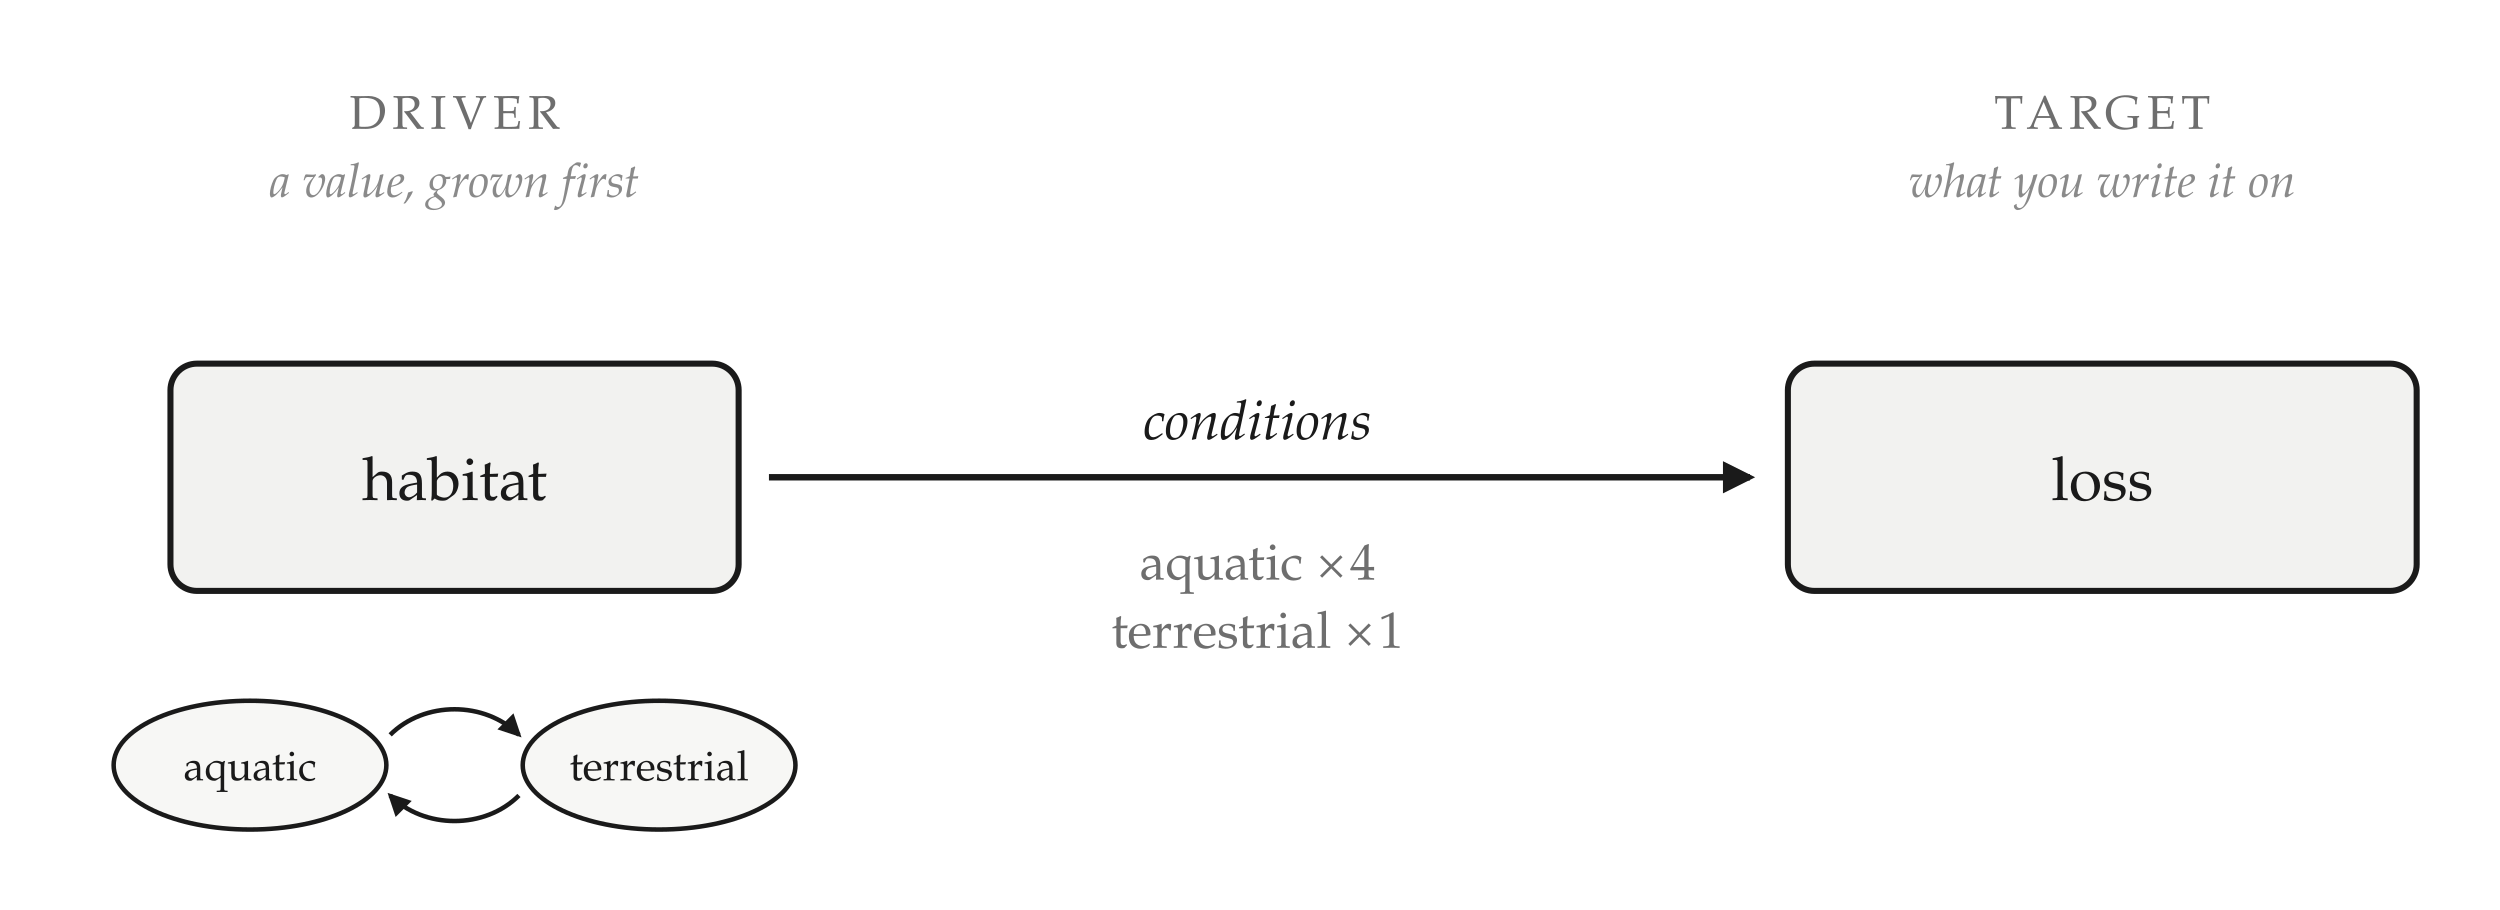
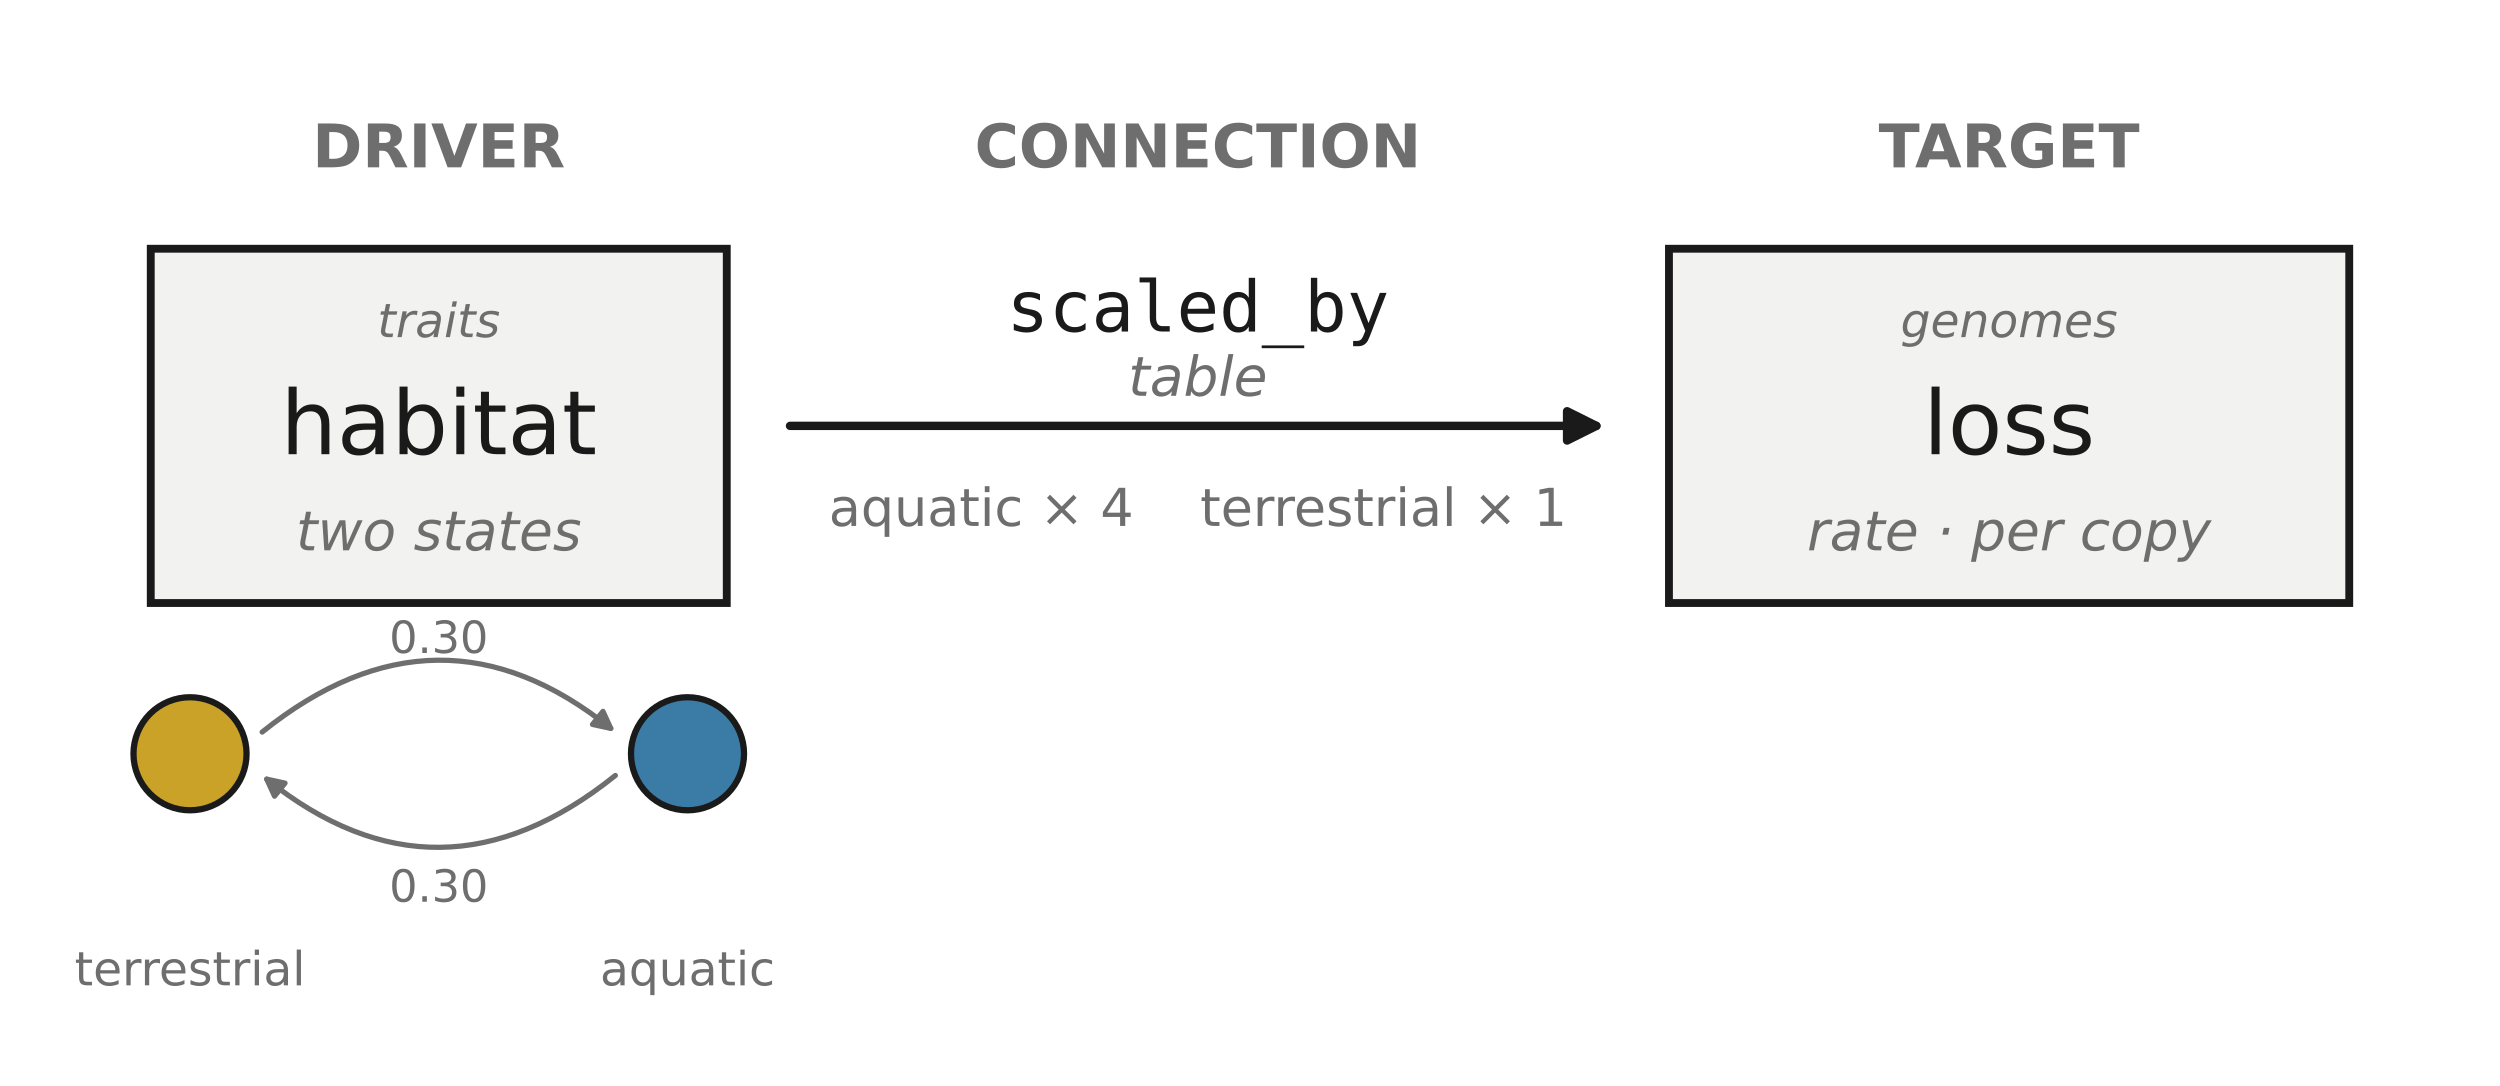
- <svg xmlns="http://www.w3.org/2000/svg" viewBox="0 0 660 240" role="img" font-family="Iowan Old Style, Palatino, Georgia, serif">
-   <style>
-   @media (prefers-color-scheme: dark) {
-     .node{fill:#191d20;stroke:#e7ebe9}
-     .lbl{fill:#e7ebe9}
-     .dim{fill:#9aa3a0}
-     .edge{stroke:#e7ebe9}
-     .head{fill:#e7ebe9}
-   }
- </style>
+ <svg xmlns="http://www.w3.org/2000/svg" xmlns:xlink="http://www.w3.org/1999/xlink" width="477.6pt" height="207.36pt" viewBox="0 0 477.6 207.36" version="1.1">
  <defs>
-     <marker id="cb" markerWidth="5" markerHeight="5" refX="4.2" refY="2.5" orient="auto">
-       <path class="head" d="M0,0 L5,2.5 L0,5 z" fill="#1a1a1a" />
-     </marker>
+     <style type="text/css">*{stroke-linejoin: round; stroke-linecap: butt}</style>
  </defs>
-   <g class="dim" fill="#6e6e6e" font-size="12.5" letter-spacing="1.6" text-anchor="middle">
-     <text x="120" y="34">DRIVER</text>
-     <text x="555" y="34">TARGET</text>
+   <g id="figure_1">
+     <g id="patch_1">
+       <path d="M 0 207.36  L 477.6 207.36  L 477.6 0  L 0 0  L 0 207.36  z " style="fill: none" />
+     </g>
+     <g id="axes_1">
+       <g id="patch_2">
+         <path d="M 28.8 47.52  L 138.84 47.52  L 138.84 115.2  L 28.8 115.2  z " clip-path="url(#p47eec3b9ef)" style="fill: #f2f2f0; stroke: #1a1a1a; stroke-width: 1.5; stroke-linejoin: miter" />
+       </g>
+       <g id="patch_3">
+         <path d="M 150.925 81.36  Q 228.843 81.36 304.972 81.36  " clip-path="url(#p47eec3b9ef)" style="fill: none; stroke: #1a1a1a; stroke-width: 1.6; stroke-linecap: round" />
+         <path d="M 299.372 78.56  L 304.972 81.36  L 299.372 84.16  z " clip-path="url(#p47eec3b9ef)" style="fill: #1a1a1a; stroke: #1a1a1a; stroke-width: 1.6; stroke-linecap: round" />
+       </g>
+       <g id="patch_4">
+         <path d="M 318.84 47.52  L 448.8 47.52  L 448.8 115.2  L 318.84 115.2  z " clip-path="url(#p47eec3b9ef)" style="fill: #f2f2f0; stroke: #1a1a1a; stroke-width: 1.5; stroke-linejoin: miter" />
+       </g>
+       <g id="patch_5">
+         <path d="M 36.3 133.2  C 39.164 133.2 41.911 134.338 43.937 136.363  C 45.962 138.389 47.1 141.136 47.1 144  C 47.1 146.864 45.962 149.611 43.937 151.637  C 41.911 153.662 39.164 154.8 36.3 154.8  C 33.436 154.8 30.689 153.662 28.663 151.637  C 26.638 149.611 25.5 146.864 25.5 144  C 25.5 141.136 26.638 138.389 28.663 136.363  C 30.689 134.338 33.436 133.2 36.3 133.2  z " clip-path="url(#p47eec3b9ef)" style="fill: #c9a227; stroke: #1a1a1a; stroke-width: 1.2; stroke-linejoin: miter" />
+       </g>
+       <g id="patch_6">
+         <path d="M 131.34 133.2  C 134.204 133.2 136.951 134.338 138.977 136.363  C 141.002 138.389 142.14 141.136 142.14 144  C 142.14 146.864 141.002 149.611 138.977 151.637  C 136.951 153.662 134.204 154.8 131.34 154.8  C 128.476 154.8 125.729 153.662 123.703 151.637  C 121.678 149.611 120.54 146.864 120.54 144  C 120.54 141.136 121.678 138.389 123.703 136.363  C 125.729 134.338 128.476 133.2 131.34 133.2  z " clip-path="url(#p47eec3b9ef)" style="fill: #3a7ca5; stroke: #1a1a1a; stroke-width: 1.2; stroke-linejoin: miter" />
+       </g>
+       <g id="patch_7">
+         <path d="M 50.084 139.851  Q 83.82 112.753 116.684 139.151  " clip-path="url(#p47eec3b9ef)" style="fill: none; stroke: #6e6e6e; stroke-linecap: round" />
+         <path d="M 115.192 135.9  L 116.684 139.151  L 113.188 138.395  z " clip-path="url(#p47eec3b9ef)" style="fill: #6e6e6e; stroke: #6e6e6e; stroke-linecap: round" />
+       </g>
+       <g id="patch_8">
+         <path d="M 117.556 148.149  Q 83.82 175.247 50.956 148.849  " clip-path="url(#p47eec3b9ef)" style="fill: none; stroke: #6e6e6e; stroke-linecap: round" />
+         <path d="M 52.448 152.1  L 50.956 148.849  L 54.452 149.605  z " clip-path="url(#p47eec3b9ef)" style="fill: #6e6e6e; stroke: #6e6e6e; stroke-linecap: round" />
+       </g>
+       <g id="text_1">
+         <g style="fill: #6e6e6e" transform="translate(59.67449 31.97328) scale(0.115 -0.115)">
+           <defs>
+             <path id="DejaVuSans-Bold-44" d="M 1791 3756  L 1791 909  L 2222 909  Q 2959 909 3348 1275  Q 3738 1641 3738 2338  Q 3738 3031 3350 3393  Q 2963 3756 2222 3756  L 1791 3756  z M 588 4666  L 1856 4666  Q 2919 4666 3439 4514  Q 3959 4363 4331 4000  Q 4659 3684 4818 3271  Q 4978 2859 4978 2338  Q 4978 1809 4818 1395  Q 4659 981 4331 666  Q 3956 303 3431 151  Q 2906 0 1856 0  L 588 0  L 588 4666  z " transform="scale(0.015625)" />
+             <path id="DejaVuSans-Bold-52" d="M 2297 2597  Q 2675 2597 2839 2737  Q 3003 2878 3003 3200  Q 3003 3519 2839 3656  Q 2675 3794 2297 3794  L 1791 3794  L 1791 2597  L 2297 2597  z M 1791 1766  L 1791 0  L 588 0  L 588 4666  L 2425 4666  Q 3347 4666 3776 4356  Q 4206 4047 4206 3378  Q 4206 2916 3982 2619  Q 3759 2322 3309 2181  Q 3556 2125 3751 1926  Q 3947 1728 4147 1325  L 4800 0  L 3519 0  L 2950 1159  Q 2778 1509 2601 1637  Q 2425 1766 2131 1766  L 1791 1766  z " transform="scale(0.015625)" />
+             <path id="DejaVuSans-Bold-49" d="M 588 4666  L 1791 4666  L 1791 0  L 588 0  L 588 4666  z " transform="scale(0.015625)" />
+             <path id="DejaVuSans-Bold-56" d="M 31 4666  L 1241 4666  L 2478 1222  L 3713 4666  L 4922 4666  L 3194 0  L 1759 0  L 31 4666  z " transform="scale(0.015625)" />
+             <path id="DejaVuSans-Bold-45" d="M 588 4666  L 3834 4666  L 3834 3756  L 1791 3756  L 1791 2888  L 3713 2888  L 3713 1978  L 1791 1978  L 1791 909  L 3903 909  L 3903 0  L 588 0  L 588 4666  z " transform="scale(0.015625)" />
+           </defs>
+           <use xlink:href="#DejaVuSans-Bold-44" />
+           <use xlink:href="#DejaVuSans-Bold-52" transform="translate(83.00781 0)" />
+           <use xlink:href="#DejaVuSans-Bold-49" transform="translate(160.0098 0)" />
+           <use xlink:href="#DejaVuSans-Bold-56" transform="translate(197.2168 0)" />
+           <use xlink:href="#DejaVuSans-Bold-45" transform="translate(274.6094 0)" />
+           <use xlink:href="#DejaVuSans-Bold-52" transform="translate(342.9199 0)" />
+         </g>
+       </g>
+       <g id="text_2">
+         <g style="fill: #6e6e6e" transform="translate(186.1975 31.97328) scale(0.115 -0.115)">
+           <defs>
+             <path id="DejaVuSans-Bold-43" d="M 4288 256  Q 3956 84 3597 -3  Q 3238 -91 2847 -91  Q 1681 -91 1000 561  Q 319 1213 319 2328  Q 319 3447 1000 4098  Q 1681 4750 2847 4750  Q 3238 4750 3597 4662  Q 3956 4575 4288 4403  L 4288 3438  Q 3953 3666 3628 3772  Q 3303 3878 2944 3878  Q 2300 3878 1931 3465  Q 1563 3053 1563 2328  Q 1563 1606 1931 1193  Q 2300 781 2944 781  Q 3303 781 3628 887  Q 3953 994 4288 1222  L 4288 256  z " transform="scale(0.015625)" />
+             <path id="DejaVuSans-Bold-4f" d="M 2719 3878  Q 2169 3878 1866 3472  Q 1563 3066 1563 2328  Q 1563 1594 1866 1187  Q 2169 781 2719 781  Q 3272 781 3575 1187  Q 3878 1594 3878 2328  Q 3878 3066 3575 3472  Q 3272 3878 2719 3878  z M 2719 4750  Q 3844 4750 4481 4106  Q 5119 3463 5119 2328  Q 5119 1197 4481 553  Q 3844 -91 2719 -91  Q 1597 -91 958 553  Q 319 1197 319 2328  Q 319 3463 958 4106  Q 1597 4750 2719 4750  z " transform="scale(0.015625)" />
+             <path id="DejaVuSans-Bold-4e" d="M 588 4666  L 1931 4666  L 3628 1466  L 3628 4666  L 4769 4666  L 4769 0  L 3425 0  L 1728 3200  L 1728 0  L 588 0  L 588 4666  z " transform="scale(0.015625)" />
+             <path id="DejaVuSans-Bold-54" d="M 31 4666  L 4331 4666  L 4331 3756  L 2784 3756  L 2784 0  L 1581 0  L 1581 3756  L 31 3756  L 31 4666  z " transform="scale(0.015625)" />
+           </defs>
+           <use xlink:href="#DejaVuSans-Bold-43" />
+           <use xlink:href="#DejaVuSans-Bold-4f" transform="translate(73.38867 0)" />
+           <use xlink:href="#DejaVuSans-Bold-4e" transform="translate(158.3984 0)" />
+           <use xlink:href="#DejaVuSans-Bold-4e" transform="translate(242.0898 0)" />
+           <use xlink:href="#DejaVuSans-Bold-45" transform="translate(325.7812 0)" />
+           <use xlink:href="#DejaVuSans-Bold-43" transform="translate(394.0918 0)" />
+           <use xlink:href="#DejaVuSans-Bold-54" transform="translate(467.4805 0)" />
+           <use xlink:href="#DejaVuSans-Bold-49" transform="translate(535.6934 0)" />
+           <use xlink:href="#DejaVuSans-Bold-4f" transform="translate(572.9004 0)" />
+           <use xlink:href="#DejaVuSans-Bold-4e" transform="translate(657.9102 0)" />
+         </g>
+       </g>
+       <g id="text_3">
+         <g style="fill: #6e6e6e" transform="translate(358.8955 31.97328) scale(0.115 -0.115)">
+           <defs>
+             <path id="DejaVuSans-Bold-41" d="M 3419 850  L 1538 850  L 1241 0  L 31 0  L 1759 4666  L 3194 4666  L 4922 0  L 3713 0  L 3419 850  z M 1838 1716  L 3116 1716  L 2478 3572  L 1838 1716  z " transform="scale(0.015625)" />
+             <path id="DejaVuSans-Bold-47" d="M 4781 347  Q 4331 128 3847 18  Q 3363 -91 2847 -91  Q 1681 -91 1000 561  Q 319 1213 319 2328  Q 319 3456 1012 4103  Q 1706 4750 2913 4750  Q 3378 4750 3804 4662  Q 4231 4575 4609 4403  L 4609 3438  Q 4219 3659 3833 3768  Q 3447 3878 3059 3878  Q 2341 3878 1952 3476  Q 1563 3075 1563 2328  Q 1563 1588 1938 1184  Q 2313 781 3003 781  Q 3191 781 3352 804  Q 3513 828 3641 878  L 3641 1784  L 2906 1784  L 2906 2591  L 4781 2591  L 4781 347  z " transform="scale(0.015625)" />
+           </defs>
+           <use xlink:href="#DejaVuSans-Bold-54" />
+           <use xlink:href="#DejaVuSans-Bold-41" transform="translate(60.46289 0)" />
+           <use xlink:href="#DejaVuSans-Bold-52" transform="translate(137.8555 0)" />
+           <use xlink:href="#DejaVuSans-Bold-47" transform="translate(214.8574 0)" />
+           <use xlink:href="#DejaVuSans-Bold-45" transform="translate(296.9375 0)" />
+           <use xlink:href="#DejaVuSans-Bold-54" transform="translate(365.248 0)" />
+         </g>
+       </g>
+       <g id="text_4">
+         <g style="fill: #6e6e6e" transform="translate(72.08977 64.40344) scale(0.09 -0.09)">
+           <defs>
+             <path id="DejaVuSans-Oblique-74" d="M 2706 3500  L 2619 3053  L 1472 3053  L 1100 1153  Q 1081 1047 1072 975  Q 1063 903 1063 863  Q 1063 663 1183 572  Q 1303 481 1569 481  L 2150 481  L 2053 0  L 1503 0  Q 991 0 739 200  Q 488 400 488 806  Q 488 878 497 964  Q 506 1050 525 1153  L 897 3053  L 409 3053  L 500 3500  L 978 3500  L 1172 4494  L 1747 4494  L 1556 3500  L 2706 3500  z " transform="scale(0.015625)" />
+             <path id="DejaVuSans-Oblique-72" d="M 2853 2969  Q 2766 3016 2653 3041  Q 2541 3066 2413 3066  Q 1953 3066 1609 2717  Q 1266 2369 1153 1784  L 800 0  L 225 0  L 909 3500  L 1484 3500  L 1375 2956  Q 1603 3259 1920 3421  Q 2238 3584 2597 3584  Q 2691 3584 2781 3573  Q 2872 3563 2963 3538  L 2853 2969  z " transform="scale(0.015625)" />
+             <path id="DejaVuSans-Oblique-61" d="M 3438 1997  L 3047 0  L 2472 0  L 2578 531  Q 2325 219 2001 64  Q 1678 -91 1281 -91  Q 834 -91 548 182  Q 263 456 263 884  Q 263 1497 752 1853  Q 1241 2209 2100 2209  L 2900 2209  L 2931 2363  Q 2938 2388 2941 2417  Q 2944 2447 2944 2509  Q 2944 2788 2717 2942  Q 2491 3097 2081 3097  Q 1800 3097 1504 3025  Q 1209 2953 897 2809  L 997 3341  Q 1322 3463 1633 3523  Q 1944 3584 2234 3584  Q 2853 3584 3176 3315  Q 3500 3047 3500 2534  Q 3500 2431 3484 2292  Q 3469 2153 3438 1997  z M 2816 1759  L 2241 1759  Q 1534 1759 1195 1570  Q 856 1381 856 984  Q 856 709 1029 553  Q 1203 397 1509 397  Q 1978 397 2328 733  Q 2678 1069 2791 1631  L 2816 1759  z " transform="scale(0.015625)" />
+             <path id="DejaVuSans-Oblique-69" d="M 1172 4863  L 1747 4863  L 1606 4134  L 1031 4134  L 1172 4863  z M 909 3500  L 1484 3500  L 800 0  L 225 0  L 909 3500  z " transform="scale(0.015625)" />
+             <path id="DejaVuSans-Oblique-73" d="M 3200 3397  L 3091 2853  Q 2863 2978 2609 3040  Q 2356 3103 2088 3103  Q 1634 3103 1373 2948  Q 1113 2794 1113 2528  Q 1113 2219 1719 2053  Q 1766 2041 1788 2034  L 1972 1978  Q 2547 1819 2739 1644  Q 2931 1469 2931 1166  Q 2931 609 2489 259  Q 2047 -91 1331 -91  Q 1053 -91 747 -37  Q 441 16 72 128  L 184 722  Q 500 559 806 475  Q 1113 391 1394 391  Q 1816 391 2080 572  Q 2344 753 2344 1031  Q 2344 1331 1650 1516  L 1591 1531  L 1394 1581  Q 956 1697 753 1886  Q 550 2075 550 2369  Q 550 2928 970 3256  Q 1391 3584 2113 3584  Q 2397 3584 2667 3537  Q 2938 3491 3200 3397  z " transform="scale(0.015625)" />
+           </defs>
+           <use xlink:href="#DejaVuSans-Oblique-74" />
+           <use xlink:href="#DejaVuSans-Oblique-72" transform="translate(39.20898 0)" />
+           <use xlink:href="#DejaVuSans-Oblique-61" transform="translate(80.32227 0)" />
+           <use xlink:href="#DejaVuSans-Oblique-69" transform="translate(141.6016 0)" />
+           <use xlink:href="#DejaVuSans-Oblique-74" transform="translate(169.3848 0)" />
+           <use xlink:href="#DejaVuSans-Oblique-73" transform="translate(208.5938 0)" />
+         </g>
+       </g>
+       <g id="text_5">
+         <g style="fill: #1a1a1a" transform="translate(53.5932 86.77094) scale(0.17 -0.17)">
+           <defs>
+             <path id="DejaVuSans-68" d="M 3513 2113  L 3513 0  L 2938 0  L 2938 2094  Q 2938 2591 2744 2837  Q 2550 3084 2163 3084  Q 1697 3084 1428 2787  Q 1159 2491 1159 1978  L 1159 0  L 581 0  L 581 4863  L 1159 4863  L 1159 2956  Q 1366 3272 1645 3428  Q 1925 3584 2291 3584  Q 2894 3584 3203 3211  Q 3513 2838 3513 2113  z " transform="scale(0.015625)" />
+             <path id="DejaVuSans-61" d="M 2194 1759  Q 1497 1759 1228 1600  Q 959 1441 959 1056  Q 959 750 1161 570  Q 1363 391 1709 391  Q 2188 391 2477 730  Q 2766 1069 2766 1631  L 2766 1759  L 2194 1759  z M 3341 1997  L 3341 0  L 2766 0  L 2766 531  Q 2569 213 2275 61  Q 1981 -91 1556 -91  Q 1019 -91 701 211  Q 384 513 384 1019  Q 384 1609 779 1909  Q 1175 2209 1959 2209  L 2766 2209  L 2766 2266  Q 2766 2663 2505 2880  Q 2244 3097 1772 3097  Q 1472 3097 1187 3025  Q 903 2953 641 2809  L 641 3341  Q 956 3463 1253 3523  Q 1550 3584 1831 3584  Q 2591 3584 2966 3190  Q 3341 2797 3341 1997  z " transform="scale(0.015625)" />
+             <path id="DejaVuSans-62" d="M 3116 1747  Q 3116 2381 2855 2742  Q 2594 3103 2138 3103  Q 1681 3103 1420 2742  Q 1159 2381 1159 1747  Q 1159 1113 1420 752  Q 1681 391 2138 391  Q 2594 391 2855 752  Q 3116 1113 3116 1747  z M 1159 2969  Q 1341 3281 1617 3432  Q 1894 3584 2278 3584  Q 2916 3584 3314 3078  Q 3713 2572 3713 1747  Q 3713 922 3314 415  Q 2916 -91 2278 -91  Q 1894 -91 1617 61  Q 1341 213 1159 525  L 1159 0  L 581 0  L 581 4863  L 1159 4863  L 1159 2969  z " transform="scale(0.015625)" />
+             <path id="DejaVuSans-69" d="M 603 3500  L 1178 3500  L 1178 0  L 603 0  L 603 3500  z M 603 4863  L 1178 4863  L 1178 4134  L 603 4134  L 603 4863  z " transform="scale(0.015625)" />
+             <path id="DejaVuSans-74" d="M 1172 4494  L 1172 3500  L 2356 3500  L 2356 3053  L 1172 3053  L 1172 1153  Q 1172 725 1289 603  Q 1406 481 1766 481  L 2356 481  L 2356 0  L 1766 0  Q 1100 0 847 248  Q 594 497 594 1153  L 594 3053  L 172 3053  L 172 3500  L 594 3500  L 594 4494  L 1172 4494  z " transform="scale(0.015625)" />
+           </defs>
+           <use xlink:href="#DejaVuSans-68" />
+           <use xlink:href="#DejaVuSans-61" transform="translate(63.37891 0)" />
+           <use xlink:href="#DejaVuSans-62" transform="translate(124.6582 0)" />
+           <use xlink:href="#DejaVuSans-69" transform="translate(188.1348 0)" />
+           <use xlink:href="#DejaVuSans-74" transform="translate(215.918 0)" />
+           <use xlink:href="#DejaVuSans-61" transform="translate(255.127 0)" />
+           <use xlink:href="#DejaVuSans-74" transform="translate(316.4062 0)" />
+         </g>
+       </g>
+       <g id="text_6">
+         <g style="fill: #6e6e6e" transform="translate(56.55363 105.1373) scale(0.105 -0.105)">
+           <defs>
+             <path id="DejaVuSans-Oblique-77" d="M 544 3500  L 1113 3500  L 1259 684  L 2566 3500  L 3231 3500  L 3425 684  L 4666 3500  L 5241 3500  L 3641 0  L 2969 0  L 2797 2900  L 1459 0  L 781 0  L 544 3500  z " transform="scale(0.015625)" />
+             <path id="DejaVuSans-Oblique-6f" d="M 1625 -91  Q 1009 -91 651 289  Q 294 669 294 1325  Q 294 1706 417 2101  Q 541 2497 738 2766  Q 1047 3184 1428 3384  Q 1809 3584 2291 3584  Q 2888 3584 3255 3212  Q 3622 2841 3622 2241  Q 3622 1825 3500 1412  Q 3378 1000 3181 728  Q 2875 309 2494 109  Q 2113 -91 1625 -91  z M 891 1344  Q 891 869 1089 633  Q 1288 397 1691 397  Q 2269 397 2648 901  Q 3028 1406 3028 2181  Q 3028 2634 2825 2865  Q 2622 3097 2228 3097  Q 1903 3097 1650 2945  Q 1397 2794 1197 2484  Q 1050 2253 970 1956  Q 891 1659 891 1344  z " transform="scale(0.015625)" />
+             <path id="DejaVuSans-Oblique-20" transform="scale(0.015625)" />
+             <path id="DejaVuSans-Oblique-65" d="M 3078 2063  Q 3088 2113 3092 2166  Q 3097 2219 3097 2272  Q 3097 2653 2873 2875  Q 2650 3097 2266 3097  Q 1838 3097 1509 2826  Q 1181 2556 1013 2059  L 3078 2063  z M 3578 1613  L 903 1613  Q 884 1494 878 1425  Q 872 1356 872 1306  Q 872 872 1139 634  Q 1406 397 1894 397  Q 2269 397 2603 481  Q 2938 566 3225 728  L 3116 159  Q 2806 34 2476 -28  Q 2147 -91 1806 -91  Q 1078 -91 686 257  Q 294 606 294 1247  Q 294 1794 489 2264  Q 684 2734 1063 3103  Q 1306 3334 1642 3459  Q 1978 3584 2356 3584  Q 2950 3584 3301 3228  Q 3653 2872 3653 2272  Q 3653 2128 3634 1964  Q 3616 1800 3578 1613  z " transform="scale(0.015625)" />
+           </defs>
+           <use xlink:href="#DejaVuSans-Oblique-74" />
+           <use xlink:href="#DejaVuSans-Oblique-77" transform="translate(39.20898 0)" />
+           <use xlink:href="#DejaVuSans-Oblique-6f" transform="translate(120.9961 0)" />
+           <use xlink:href="#DejaVuSans-Oblique-20" transform="translate(182.1777 0)" />
+           <use xlink:href="#DejaVuSans-Oblique-73" transform="translate(213.9648 0)" />
+           <use xlink:href="#DejaVuSans-Oblique-74" transform="translate(266.0645 0)" />
+           <use xlink:href="#DejaVuSans-Oblique-61" transform="translate(305.2734 0)" />
+           <use xlink:href="#DejaVuSans-Oblique-74" transform="translate(366.5527 0)" />
+           <use xlink:href="#DejaVuSans-Oblique-65" transform="translate(405.7617 0)" />
+           <use xlink:href="#DejaVuSans-Oblique-73" transform="translate(467.2852 0)" />
+         </g>
+       </g>
+       <g id="text_7">
+         <g style="fill: #1a1a1a" transform="translate(192.2666 63.33328) scale(0.135 -0.135)">
+           <defs>
+             <path id="DejaVuSansMono-73" d="M 3041 3378  L 3041 2816  Q 2794 2959 2544 3031  Q 2294 3103 2034 3103  Q 1644 3103 1451 2976  Q 1259 2850 1259 2591  Q 1259 2356 1403 2240  Q 1547 2125 2119 2016  L 2350 1972  Q 2778 1891 2998 1647  Q 3219 1403 3219 1013  Q 3219 494 2850 201  Q 2481 -91 1825 -91  Q 1566 -91 1281 -36  Q 997 19 666 128  L 666 722  Q 988 556 1281 473  Q 1575 391 1838 391  Q 2219 391 2428 545  Q 2638 700 2638 978  Q 2638 1378 1872 1531  L 1847 1538  L 1631 1581  Q 1134 1678 906 1908  Q 678 2138 678 2534  Q 678 3038 1018 3311  Q 1359 3584 1991 3584  Q 2272 3584 2531 3532  Q 2791 3481 3041 3378  z " transform="scale(0.015625)" />
+             <path id="DejaVuSansMono-63" d="M 3316 178  Q 3084 44 2839 -23  Q 2594 -91 2338 -91  Q 1525 -91 1067 396  Q 609 884 609 1747  Q 609 2609 1067 3096  Q 1525 3584 2338 3584  Q 2591 3584 2831 3518  Q 3072 3453 3316 3316  L 3316 2713  Q 3088 2916 2858 3006  Q 2628 3097 2338 3097  Q 1797 3097 1506 2747  Q 1216 2397 1216 1747  Q 1216 1100 1508 748  Q 1800 397 2338 397  Q 2638 397 2875 489  Q 3113 581 3316 775  L 3316 178  z " transform="scale(0.015625)" />
+             <path id="DejaVuSansMono-61" d="M 2194 1759  L 2003 1759  Q 1500 1759 1245 1582  Q 991 1406 991 1056  Q 991 741 1181 566  Q 1372 391 1709 391  Q 2184 391 2456 720  Q 2728 1050 2731 1631  L 2731 1759  L 2194 1759  z M 3309 1997  L 3309 0  L 2731 0  L 2731 519  Q 2547 206 2267 57  Q 1988 -91 1588 -91  Q 1053 -91 734 211  Q 416 513 416 1019  Q 416 1603 808 1906  Q 1200 2209 1959 2209  L 2731 2209  L 2731 2300  Q 2728 2719 2518 2908  Q 2309 3097 1850 3097  Q 1556 3097 1256 3012  Q 956 2928 672 2766  L 672 3341  Q 991 3463 1283 3523  Q 1575 3584 1850 3584  Q 2284 3584 2592 3456  Q 2900 3328 3091 3072  Q 3209 2916 3259 2686  Q 3309 2456 3309 1997  z " transform="scale(0.015625)" />
+             <path id="DejaVuSansMono-6c" d="M 1997 1269  Q 1997 881 2139 684  Q 2281 488 2559 488  L 3231 488  L 3231 0  L 2503 0  Q 1988 0 1705 331  Q 1422 663 1422 1269  L 1422 4447  L 500 4447  L 500 4897  L 1997 4897  L 1997 1269  z " transform="scale(0.015625)" />
+             <path id="DejaVuSansMono-65" d="M 3475 1894  L 3475 1613  L 984 1613  L 984 1594  Q 984 1022 1282 709  Q 1581 397 2125 397  Q 2400 397 2700 484  Q 3000 572 3341 750  L 3341 178  Q 3013 44 2708 -23  Q 2403 -91 2119 -91  Q 1303 -91 843 398  Q 384 888 384 1747  Q 384 2584 834 3084  Q 1284 3584 2034 3584  Q 2703 3584 3089 3131  Q 3475 2678 3475 1894  z M 2900 2063  Q 2888 2569 2661 2833  Q 2434 3097 2009 3097  Q 1594 3097 1325 2822  Q 1056 2547 1006 2059  L 2900 2063  z " transform="scale(0.015625)" />
+             <path id="DejaVuSansMono-64" d="M 2681 3053  L 2681 4863  L 3256 4863  L 3256 0  L 2681 0  L 2681 441  Q 2538 181 2298 45  Q 2059 -91 1747 -91  Q 1113 -91 748 401  Q 384 894 384 1759  Q 384 2613 750 3098  Q 1116 3584 1747 3584  Q 2063 3584 2303 3448  Q 2544 3313 2681 3053  z M 991 1747  Q 991 1078 1203 737  Q 1416 397 1831 397  Q 2247 397 2464 740  Q 2681 1084 2681 1747  Q 2681 2413 2464 2755  Q 2247 3097 1831 3097  Q 1416 3097 1203 2756  Q 991 2416 991 1747  z " transform="scale(0.015625)" />
+             <path id="DejaVuSansMono-5f" d="M 3853 -1259  L 3853 -1509  L 0 -1509  L 0 -1259  L 3853 -1259  z " transform="scale(0.015625)" />
+             <path id="DejaVuSansMono-62" d="M 2869 1747  Q 2869 2416 2656 2756  Q 2444 3097 2028 3097  Q 1609 3097 1393 2755  Q 1178 2413 1178 1747  Q 1178 1084 1393 740  Q 1609 397 2028 397  Q 2444 397 2656 737  Q 2869 1078 2869 1747  z M 1178 3053  Q 1316 3309 1558 3446  Q 1800 3584 2119 3584  Q 2750 3584 3112 3098  Q 3475 2613 3475 1759  Q 3475 894 3111 401  Q 2747 -91 2113 -91  Q 1800 -91 1561 45  Q 1322 181 1178 441  L 1178 0  L 603 0  L 603 4863  L 1178 4863  L 1178 3053  z " transform="scale(0.015625)" />
+             <path id="DejaVuSansMono-79" d="M 2681 1125  Q 2538 759 2316 163  Q 2006 -663 1900 -844  Q 1756 -1088 1540 -1209  Q 1325 -1331 1038 -1331  L 575 -1331  L 575 -850  L 916 -850  Q 1169 -850 1312 -703  Q 1456 -556 1678 56  L 325 3500  L 934 3500  L 1972 763  L 2994 3500  L 3603 3500  L 2681 1125  z " transform="scale(0.015625)" />
+           </defs>
+           <use xlink:href="#DejaVuSansMono-73" />
+           <use xlink:href="#DejaVuSansMono-63" transform="translate(60.20508 0)" />
+           <use xlink:href="#DejaVuSansMono-61" transform="translate(120.4102 0)" />
+           <use xlink:href="#DejaVuSansMono-6c" transform="translate(180.6152 0)" />
+           <use xlink:href="#DejaVuSansMono-65" transform="translate(240.8203 0)" />
+           <use xlink:href="#DejaVuSansMono-64" transform="translate(301.0254 0)" />
+           <use xlink:href="#DejaVuSansMono-5f" transform="translate(361.2305 0)" />
+           <use xlink:href="#DejaVuSansMono-62" transform="translate(421.4355 0)" />
+           <use xlink:href="#DejaVuSansMono-79" transform="translate(481.6406 0)" />
+         </g>
+       </g>
+       <g id="text_8">
+         <g style="fill: #6e6e6e" transform="translate(215.5427 75.61734) scale(0.105 -0.105)">
+           <defs>
+             <path id="DejaVuSans-Oblique-62" d="M 3169 2138  Q 3169 2591 2961 2847  Q 2753 3103 2388 3103  Q 2122 3103 1889 2973  Q 1656 2844 1484 2597  Q 1303 2338 1198 1995  Q 1094 1653 1094 1313  Q 1094 881 1298 636  Q 1503 391 1863 391  Q 2134 391 2365 517  Q 2597 644 2772 891  Q 2950 1147 3059 1487  Q 3169 1828 3169 2138  z M 1381 2969  Q 1594 3256 1914 3420  Q 2234 3584 2584 3584  Q 3122 3584 3439 3221  Q 3756 2859 3756 2241  Q 3756 1734 3570 1259  Q 3384 784 3041 416  Q 2816 172 2522 40  Q 2228 -91 1906 -91  Q 1566 -91 1316 65  Q 1066 222 909 531  L 806 0  L 231 0  L 1178 4863  L 1753 4863  L 1381 2969  z " transform="scale(0.015625)" />
+             <path id="DejaVuSans-Oblique-6c" d="M 1172 4863  L 1747 4863  L 800 0  L 225 0  L 1172 4863  z " transform="scale(0.015625)" />
+           </defs>
+           <use xlink:href="#DejaVuSans-Oblique-74" />
+           <use xlink:href="#DejaVuSans-Oblique-61" transform="translate(39.20898 0)" />
+           <use xlink:href="#DejaVuSans-Oblique-62" transform="translate(100.4883 0)" />
+           <use xlink:href="#DejaVuSans-Oblique-6c" transform="translate(163.9648 0)" />
+           <use xlink:href="#DejaVuSans-Oblique-65" transform="translate(191.748 0)" />
+         </g>
+       </g>
+       <g id="text_9">
+         <g style="fill: #6e6e6e" transform="translate(363.0926 64.40344) scale(0.09 -0.09)">
+           <defs>
+             <path id="DejaVuSans-Oblique-67" d="M 3816 3500  L 3219 434  Q 3047 -456 2561 -893  Q 2075 -1331 1253 -1331  Q 950 -1331 690 -1286  Q 431 -1241 206 -1147  L 313 -588  Q 525 -725 762 -790  Q 1000 -856 1269 -856  Q 1816 -856 2167 -557  Q 2519 -259 2631 300  L 2681 563  Q 2441 288 2122 144  Q 1803 0 1434 0  Q 903 0 598 351  Q 294 703 294 1319  Q 294 1803 478 2267  Q 663 2731 997 3091  Q 1219 3328 1514 3456  Q 1809 3584 2131 3584  Q 2484 3584 2746 3420  Q 3009 3256 3138 2956  L 3238 3500  L 3816 3500  z M 2950 2216  Q 2950 2641 2750 2872  Q 2550 3103 2181 3103  Q 1953 3103 1747 3012  Q 1541 2922 1394 2759  Q 1156 2491 1023 2127  Q 891 1763 891 1375  Q 891 944 1092 712  Q 1294 481 1672 481  Q 2219 481 2584 976  Q 2950 1472 2950 2216  z " transform="scale(0.015625)" />
+             <path id="DejaVuSans-Oblique-6e" d="M 3566 2113  L 3156 0  L 2578 0  L 2988 2091  Q 3016 2238 3031 2350  Q 3047 2463 3047 2528  Q 3047 2791 2881 2937  Q 2716 3084 2419 3084  Q 1956 3084 1622 2776  Q 1288 2469 1184 1941  L 800 0  L 225 0  L 903 3500  L 1478 3500  L 1363 2950  Q 1603 3253 1940 3418  Q 2278 3584 2650 3584  Q 3113 3584 3367 3334  Q 3622 3084 3622 2631  Q 3622 2519 3608 2391  Q 3594 2263 3566 2113  z " transform="scale(0.015625)" />
+             <path id="DejaVuSans-Oblique-6d" d="M 5747 2113  L 5338 0  L 4763 0  L 5166 2094  Q 5191 2228 5203 2325  Q 5216 2422 5216 2491  Q 5216 2772 5059 2928  Q 4903 3084 4622 3084  Q 4203 3084 3875 2770  Q 3547 2456 3450 1953  L 3066 0  L 2491 0  L 2900 2094  Q 2925 2209 2937 2307  Q 2950 2406 2950 2484  Q 2950 2769 2794 2926  Q 2638 3084 2363 3084  Q 1938 3084 1609 2770  Q 1281 2456 1184 1953  L 800 0  L 225 0  L 909 3500  L 1484 3500  L 1375 2956  Q 1609 3263 1923 3423  Q 2238 3584 2597 3584  Q 2978 3584 3223 3384  Q 3469 3184 3519 2828  Q 3781 3197 4126 3390  Q 4472 3584 4856 3584  Q 5306 3584 5551 3325  Q 5797 3066 5797 2591  Q 5797 2488 5784 2364  Q 5772 2241 5747 2113  z " transform="scale(0.015625)" />
+           </defs>
+           <use xlink:href="#DejaVuSans-Oblique-67" />
+           <use xlink:href="#DejaVuSans-Oblique-65" transform="translate(63.47656 0)" />
+           <use xlink:href="#DejaVuSans-Oblique-6e" transform="translate(125 0)" />
+           <use xlink:href="#DejaVuSans-Oblique-6f" transform="translate(188.3789 0)" />
+           <use xlink:href="#DejaVuSans-Oblique-6d" transform="translate(249.5605 0)" />
+           <use xlink:href="#DejaVuSans-Oblique-65" transform="translate(346.9727 0)" />
+           <use xlink:href="#DejaVuSans-Oblique-73" transform="translate(408.4961 0)" />
+         </g>
+       </g>
+       <g id="text_10">
+         <g style="fill: #1a1a1a" transform="translate(367.4017 86.77094) scale(0.17 -0.17)">
+           <defs>
+             <path id="DejaVuSans-6c" d="M 603 4863  L 1178 4863  L 1178 0  L 603 0  L 603 4863  z " transform="scale(0.015625)" />
+             <path id="DejaVuSans-6f" d="M 1959 3097  Q 1497 3097 1228 2736  Q 959 2375 959 1747  Q 959 1119 1226 758  Q 1494 397 1959 397  Q 2419 397 2687 759  Q 2956 1122 2956 1747  Q 2956 2369 2687 2733  Q 2419 3097 1959 3097  z M 1959 3584  Q 2709 3584 3137 3096  Q 3566 2609 3566 1747  Q 3566 888 3137 398  Q 2709 -91 1959 -91  Q 1206 -91 779 398  Q 353 888 353 1747  Q 353 2609 779 3096  Q 1206 3584 1959 3584  z " transform="scale(0.015625)" />
+             <path id="DejaVuSans-73" d="M 2834 3397  L 2834 2853  Q 2591 2978 2328 3040  Q 2066 3103 1784 3103  Q 1356 3103 1142 2972  Q 928 2841 928 2578  Q 928 2378 1081 2264  Q 1234 2150 1697 2047  L 1894 2003  Q 2506 1872 2764 1633  Q 3022 1394 3022 966  Q 3022 478 2636 193  Q 2250 -91 1575 -91  Q 1294 -91 989 -36  Q 684 19 347 128  L 347 722  Q 666 556 975 473  Q 1284 391 1588 391  Q 1994 391 2212 530  Q 2431 669 2431 922  Q 2431 1156 2273 1281  Q 2116 1406 1581 1522  L 1381 1569  Q 847 1681 609 1914  Q 372 2147 372 2553  Q 372 3047 722 3315  Q 1072 3584 1716 3584  Q 2034 3584 2315 3537  Q 2597 3491 2834 3397  z " transform="scale(0.015625)" />
+           </defs>
+           <use xlink:href="#DejaVuSans-6c" />
+           <use xlink:href="#DejaVuSans-6f" transform="translate(27.7832 0)" />
+           <use xlink:href="#DejaVuSans-73" transform="translate(88.96484 0)" />
+           <use xlink:href="#DejaVuSans-73" transform="translate(141.0645 0)" />
+         </g>
+       </g>
+       <g id="text_11">
+         <g style="fill: #6e6e6e" transform="translate(345.221 105.1373) scale(0.105 -0.105)">
+           <defs>
+             <path id="DejaVuSans-Oblique-b7" d="M 884 2619  L 1544 2619  L 1388 1825  L 728 1825  L 884 2619  z " transform="scale(0.015625)" />
+             <path id="DejaVuSans-Oblique-70" d="M 3175 2156  Q 3175 2616 2975 2859  Q 2775 3103 2400 3103  Q 2144 3103 1911 2972  Q 1678 2841 1497 2591  Q 1319 2344 1212 1994  Q 1106 1644 1106 1300  Q 1106 863 1306 627  Q 1506 391 1875 391  Q 2147 391 2380 519  Q 2613 647 2778 891  Q 2956 1147 3065 1494  Q 3175 1841 3175 2156  z M 1394 2969  Q 1625 3272 1939 3428  Q 2253 3584 2638 3584  Q 3175 3584 3472 3232  Q 3769 2881 3769 2247  Q 3769 1728 3584 1258  Q 3400 788 3053 416  Q 2822 169 2531 39  Q 2241 -91 1919 -91  Q 1547 -91 1294 64  Q 1041 219 916 525  L 556 -1331  L -19 -1331  L 922 3500  L 1497 3500  L 1394 2969  z " transform="scale(0.015625)" />
+             <path id="DejaVuSans-Oblique-63" d="M 3431 3366  L 3316 2797  Q 3109 2947 2876 3022  Q 2644 3097 2394 3097  Q 2119 3097 1870 3000  Q 1622 2903 1453 2725  Q 1184 2453 1037 2087  Q 891 1722 891 1331  Q 891 859 1127 628  Q 1363 397 1844 397  Q 2081 397 2348 469  Q 2616 541 2906 684  L 2797 116  Q 2547 13 2283 -39  Q 2019 -91 1741 -91  Q 1044 -91 669 257  Q 294 606 294 1253  Q 294 1797 489 2255  Q 684 2713 1069 3078  Q 1331 3328 1684 3456  Q 2038 3584 2456 3584  Q 2700 3584 2940 3529  Q 3181 3475 3431 3366  z " transform="scale(0.015625)" />
+             <path id="DejaVuSans-Oblique-79" d="M 1588 -325  Q 1188 -997 936 -1164  Q 684 -1331 294 -1331  L -159 -1331  L -63 -850  L 269 -850  Q 509 -850 678 -719  Q 847 -588 1056 -206  L 1234 128  L 459 3500  L 1069 3500  L 1650 819  L 3256 3500  L 3859 3500  L 1588 -325  z " transform="scale(0.015625)" />
+           </defs>
+           <use xlink:href="#DejaVuSans-Oblique-72" />
+           <use xlink:href="#DejaVuSans-Oblique-61" transform="translate(41.11328 0)" />
+           <use xlink:href="#DejaVuSans-Oblique-74" transform="translate(102.3926 0)" />
+           <use xlink:href="#DejaVuSans-Oblique-65" transform="translate(141.6016 0)" />
+           <use xlink:href="#DejaVuSans-Oblique-20" transform="translate(203.125 0)" />
+           <use xlink:href="#DejaVuSans-Oblique-b7" transform="translate(234.9121 0)" />
+           <use xlink:href="#DejaVuSans-Oblique-20" transform="translate(266.6992 0)" />
+           <use xlink:href="#DejaVuSans-Oblique-70" transform="translate(298.4863 0)" />
+           <use xlink:href="#DejaVuSans-Oblique-65" transform="translate(361.9629 0)" />
+           <use xlink:href="#DejaVuSans-Oblique-72" transform="translate(423.4863 0)" />
+           <use xlink:href="#DejaVuSans-Oblique-20" transform="translate(464.5996 0)" />
+           <use xlink:href="#DejaVuSans-Oblique-63" transform="translate(496.3867 0)" />
+           <use xlink:href="#DejaVuSans-Oblique-6f" transform="translate(551.3672 0)" />
+           <use xlink:href="#DejaVuSans-Oblique-70" transform="translate(612.5488 0)" />
+           <use xlink:href="#DejaVuSans-Oblique-79" transform="translate(676.0254 0)" />
+         </g>
+       </g>
+       <g id="text_12">
+         <g style="fill: #6e6e6e" transform="translate(158.3291 100.4784) scale(0.1 -0.1)">
+           <defs>
+             <path id="DejaVuSans-71" d="M 947 1747  Q 947 1113 1208 752  Q 1469 391 1925 391  Q 2381 391 2643 752  Q 2906 1113 2906 1747  Q 2906 2381 2643 2742  Q 2381 3103 1925 3103  Q 1469 3103 1208 2742  Q 947 2381 947 1747  z M 2906 525  Q 2725 213 2448 61  Q 2172 -91 1784 -91  Q 1150 -91 751 415  Q 353 922 353 1747  Q 353 2572 751 3078  Q 1150 3584 1784 3584  Q 2172 3584 2448 3432  Q 2725 3281 2906 2969  L 2906 3500  L 3481 3500  L 3481 -1331  L 2906 -1331  L 2906 525  z " transform="scale(0.015625)" />
+             <path id="DejaVuSans-75" d="M 544 1381  L 544 3500  L 1119 3500  L 1119 1403  Q 1119 906 1312 657  Q 1506 409 1894 409  Q 2359 409 2629 706  Q 2900 1003 2900 1516  L 2900 3500  L 3475 3500  L 3475 0  L 2900 0  L 2900 538  Q 2691 219 2414 64  Q 2138 -91 1772 -91  Q 1169 -91 856 284  Q 544 659 544 1381  z M 1991 3584  L 1991 3584  z " transform="scale(0.015625)" />
+             <path id="DejaVuSans-63" d="M 3122 3366  L 3122 2828  Q 2878 2963 2633 3030  Q 2388 3097 2138 3097  Q 1578 3097 1268 2742  Q 959 2388 959 1747  Q 959 1106 1268 751  Q 1578 397 2138 397  Q 2388 397 2633 464  Q 2878 531 3122 666  L 3122 134  Q 2881 22 2623 -34  Q 2366 -91 2075 -91  Q 1284 -91 818 406  Q 353 903 353 1747  Q 353 2603 823 3093  Q 1294 3584 2113 3584  Q 2378 3584 2631 3529  Q 2884 3475 3122 3366  z " transform="scale(0.015625)" />
+             <path id="DejaVuSans-20" transform="scale(0.015625)" />
+             <path id="DejaVuSans-d7" d="M 4488 3438  L 3059 2003  L 4488 575  L 4116 197  L 2681 1631  L 1247 197  L 878 575  L 2303 2003  L 878 3438  L 1247 3816  L 2681 2381  L 4116 3816  L 4488 3438  z " transform="scale(0.015625)" />
+             <path id="DejaVuSans-34" d="M 2419 4116  L 825 1625  L 2419 1625  L 2419 4116  z M 2253 4666  L 3047 4666  L 3047 1625  L 3713 1625  L 3713 1100  L 3047 1100  L 3047 0  L 2419 0  L 2419 1100  L 313 1100  L 313 1709  L 2253 4666  z " transform="scale(0.015625)" />
+             <path id="DejaVuSans-65" d="M 3597 1894  L 3597 1613  L 953 1613  Q 991 1019 1311 708  Q 1631 397 2203 397  Q 2534 397 2845 478  Q 3156 559 3463 722  L 3463 178  Q 3153 47 2828 -22  Q 2503 -91 2169 -91  Q 1331 -91 842 396  Q 353 884 353 1716  Q 353 2575 817 3079  Q 1281 3584 2069 3584  Q 2775 3584 3186 3129  Q 3597 2675 3597 1894  z M 3022 2063  Q 3016 2534 2758 2815  Q 2500 3097 2075 3097  Q 1594 3097 1305 2825  Q 1016 2553 972 2059  L 3022 2063  z " transform="scale(0.015625)" />
+             <path id="DejaVuSans-72" d="M 2631 2963  Q 2534 3019 2420 3045  Q 2306 3072 2169 3072  Q 1681 3072 1420 2755  Q 1159 2438 1159 1844  L 1159 0  L 581 0  L 581 3500  L 1159 3500  L 1159 2956  Q 1341 3275 1631 3429  Q 1922 3584 2338 3584  Q 2397 3584 2469 3576  Q 2541 3569 2628 3553  L 2631 2963  z " transform="scale(0.015625)" />
+             <path id="DejaVuSans-31" d="M 794 531  L 1825 531  L 1825 4091  L 703 3866  L 703 4441  L 1819 4666  L 2450 4666  L 2450 531  L 3481 531  L 3481 0  L 794 0  L 794 531  z " transform="scale(0.015625)" />
+           </defs>
+           <use xlink:href="#DejaVuSans-61" />
+           <use xlink:href="#DejaVuSans-71" transform="translate(61.2793 0)" />
+           <use xlink:href="#DejaVuSans-75" transform="translate(124.7559 0)" />
+           <use xlink:href="#DejaVuSans-61" transform="translate(188.1348 0)" />
+           <use xlink:href="#DejaVuSans-74" transform="translate(249.4141 0)" />
+           <use xlink:href="#DejaVuSans-69" transform="translate(288.623 0)" />
+           <use xlink:href="#DejaVuSans-63" transform="translate(316.4062 0)" />
+           <use xlink:href="#DejaVuSans-20" transform="translate(371.3867 0)" />
+           <use xlink:href="#DejaVuSans-d7" transform="translate(403.1738 0)" />
+           <use xlink:href="#DejaVuSans-20" transform="translate(486.9629 0)" />
+           <use xlink:href="#DejaVuSans-34" transform="translate(518.75 0)" />
+           <use xlink:href="#DejaVuSans-20" transform="translate(582.373 0)" />
+           <use xlink:href="#DejaVuSans-20" transform="translate(614.1602 0)" />
+           <use xlink:href="#DejaVuSans-20" transform="translate(645.9473 0)" />
+           <use xlink:href="#DejaVuSans-20" transform="translate(677.7344 0)" />
+           <use xlink:href="#DejaVuSans-74" transform="translate(709.5215 0)" />
+           <use xlink:href="#DejaVuSans-65" transform="translate(748.7305 0)" />
+           <use xlink:href="#DejaVuSans-72" transform="translate(810.2539 0)" />
+           <use xlink:href="#DejaVuSans-72" transform="translate(849.6172 0)" />
+           <use xlink:href="#DejaVuSans-65" transform="translate(888.4805 0)" />
+           <use xlink:href="#DejaVuSans-73" transform="translate(950.0039 0)" />
+           <use xlink:href="#DejaVuSans-74" transform="translate(1002.104 0)" />
+           <use xlink:href="#DejaVuSans-72" transform="translate(1041.312 0)" />
+           <use xlink:href="#DejaVuSans-69" transform="translate(1082.426 0)" />
+           <use xlink:href="#DejaVuSans-61" transform="translate(1110.209 0)" />
+           <use xlink:href="#DejaVuSans-6c" transform="translate(1171.488 0)" />
+           <use xlink:href="#DejaVuSans-20" transform="translate(1199.271 0)" />
+           <use xlink:href="#DejaVuSans-d7" transform="translate(1231.059 0)" />
+           <use xlink:href="#DejaVuSans-20" transform="translate(1314.848 0)" />
+           <use xlink:href="#DejaVuSans-31" transform="translate(1346.635 0)" />
+         </g>
+       </g>
+       <g id="text_13">
+         <g style="fill: #6e6e6e" transform="translate(14.26195 188.2434) scale(0.09 -0.09)">
+           <use xlink:href="#DejaVuSans-74" />
+           <use xlink:href="#DejaVuSans-65" transform="translate(39.20898 0)" />
+           <use xlink:href="#DejaVuSans-72" transform="translate(100.7324 0)" />
+           <use xlink:href="#DejaVuSans-72" transform="translate(140.0957 0)" />
+           <use xlink:href="#DejaVuSans-65" transform="translate(178.959 0)" />
+           <use xlink:href="#DejaVuSans-73" transform="translate(240.4824 0)" />
+           <use xlink:href="#DejaVuSans-74" transform="translate(292.582 0)" />
+           <use xlink:href="#DejaVuSans-72" transform="translate(331.791 0)" />
+           <use xlink:href="#DejaVuSans-69" transform="translate(372.9043 0)" />
+           <use xlink:href="#DejaVuSans-61" transform="translate(400.6875 0)" />
+           <use xlink:href="#DejaVuSans-6c" transform="translate(461.9668 0)" />
+         </g>
+       </g>
+       <g id="text_14">
+         <g style="fill: #6e6e6e" transform="translate(114.6274 188.2434) scale(0.09 -0.09)">
+           <use xlink:href="#DejaVuSans-61" />
+           <use xlink:href="#DejaVuSans-71" transform="translate(61.2793 0)" />
+           <use xlink:href="#DejaVuSans-75" transform="translate(124.7559 0)" />
+           <use xlink:href="#DejaVuSans-61" transform="translate(188.1348 0)" />
+           <use xlink:href="#DejaVuSans-74" transform="translate(249.4141 0)" />
+           <use xlink:href="#DejaVuSans-69" transform="translate(288.623 0)" />
+           <use xlink:href="#DejaVuSans-63" transform="translate(316.4062 0)" />
+         </g>
+       </g>
+       <g id="text_15">
+         <g style="fill: #6e6e6e" transform="translate(74.35711 124.7455) scale(0.085 -0.085)">
+           <defs>
+             <path id="DejaVuSans-30" d="M 2034 4250  Q 1547 4250 1301 3770  Q 1056 3291 1056 2328  Q 1056 1369 1301 889  Q 1547 409 2034 409  Q 2525 409 2770 889  Q 3016 1369 3016 2328  Q 3016 3291 2770 3770  Q 2525 4250 2034 4250  z M 2034 4750  Q 2819 4750 3233 4129  Q 3647 3509 3647 2328  Q 3647 1150 3233 529  Q 2819 -91 2034 -91  Q 1250 -91 836 529  Q 422 1150 422 2328  Q 422 3509 836 4129  Q 1250 4750 2034 4750  z " transform="scale(0.015625)" />
+             <path id="DejaVuSans-2e" d="M 684 794  L 1344 794  L 1344 0  L 684 0  L 684 794  z " transform="scale(0.015625)" />
+             <path id="DejaVuSans-33" d="M 2597 2516  Q 3050 2419 3304 2112  Q 3559 1806 3559 1356  Q 3559 666 3084 287  Q 2609 -91 1734 -91  Q 1441 -91 1130 -33  Q 819 25 488 141  L 488 750  Q 750 597 1062 519  Q 1375 441 1716 441  Q 2309 441 2620 675  Q 2931 909 2931 1356  Q 2931 1769 2642 2001  Q 2353 2234 1838 2234  L 1294 2234  L 1294 2753  L 1863 2753  Q 2328 2753 2575 2939  Q 2822 3125 2822 3475  Q 2822 3834 2567 4026  Q 2313 4219 1838 4219  Q 1578 4219 1281 4162  Q 984 4106 628 3988  L 628 4550  Q 988 4650 1302 4700  Q 1616 4750 1894 4750  Q 2613 4750 3031 4423  Q 3450 4097 3450 3541  Q 3450 3153 3228 2886  Q 3006 2619 2597 2516  z " transform="scale(0.015625)" />
+           </defs>
+           <use xlink:href="#DejaVuSans-30" />
+           <use xlink:href="#DejaVuSans-2e" transform="translate(63.62305 0)" />
+           <use xlink:href="#DejaVuSans-33" transform="translate(95.41016 0)" />
+           <use xlink:href="#DejaVuSans-30" transform="translate(159.0332 0)" />
+         </g>
+       </g>
+       <g id="text_16">
+         <g style="fill: #6e6e6e" transform="translate(74.35711 172.2655) scale(0.085 -0.085)">
+           <use xlink:href="#DejaVuSans-30" />
+           <use xlink:href="#DejaVuSans-2e" transform="translate(63.62305 0)" />
+           <use xlink:href="#DejaVuSans-33" transform="translate(95.41016 0)" />
+           <use xlink:href="#DejaVuSans-30" transform="translate(159.0332 0)" />
+         </g>
+       </g>
+     </g>
  </g>
-   <g class="dim" fill="#8a8a8a" font-size="12.5" font-style="italic" text-anchor="middle">
-     <text x="120" y="52">a value, grown first</text>
-     <text x="555" y="52">what you write it on</text>
-   </g>
-   <g class="node" fill="#f2f2f0" stroke="#1a1a1a" stroke-width="1.6">
-     <rect x="45" y="96" width="150" height="60" rx="7" />
-   </g>
-   <g class="lbl" fill="#1a1a1a" font-size="16" text-anchor="middle">
-     <text x="120" y="132">habitat</text>
-   </g>
-   <g class="node" fill="#f7f7f5" stroke="#1a1a1a" stroke-width="1.2">
-     <ellipse cx="66" cy="202" rx="36" ry="17" />
-     <ellipse cx="174" cy="202" rx="36" ry="17" />
-   </g>
-   <g class="lbl" fill="#1a1a1a" font-size="11" text-anchor="middle">
-     <text x="66" y="206">aquatic</text>
-     <text x="174" y="206">terrestrial</text>
-   </g>
-   <g class="edge" fill="none" stroke="#1a1a1a" stroke-width="1.2">
-     <path d="M 103,194 C 112,185 128,185 137,194" marker-end="url(#cb)" />
-     <path d="M 137,210 C 128,219 112,219 103,210" marker-end="url(#cb)" />
-   </g>
-   <g class="edge" fill="none" stroke="#1a1a1a" stroke-width="1.7">
-     <line x1="203" y1="126" x2="462" y2="126" marker-end="url(#cb)" />
-   </g>
-   <g class="lbl" fill="#1a1a1a" font-size="14.5" text-anchor="middle">
-     <text x="332" y="116" font-style="italic">conditions</text>
-   </g>
-   <g class="dim" fill="#6e6e6e" font-size="13.5" text-anchor="middle">
-     <text x="332" y="153">aquatic × 4</text>
-     <text x="332" y="171">terrestrial × 1</text>
-   </g>
-   <g class="node" fill="#f2f2f0" stroke="#1a1a1a" stroke-width="1.6">
-     <rect x="472" y="96" width="166" height="60" rx="7" />
-   </g>
-   <g class="lbl" fill="#1a1a1a" font-size="16" text-anchor="middle">
-     <text x="555" y="132">loss</text>
-   </g>
+   <defs>
+     <clipPath id="p47eec3b9ef">
+       <rect x="7.2" y="7.2" width="463.2" height="192.96" />
+     </clipPath>
+   </defs>
</svg>
